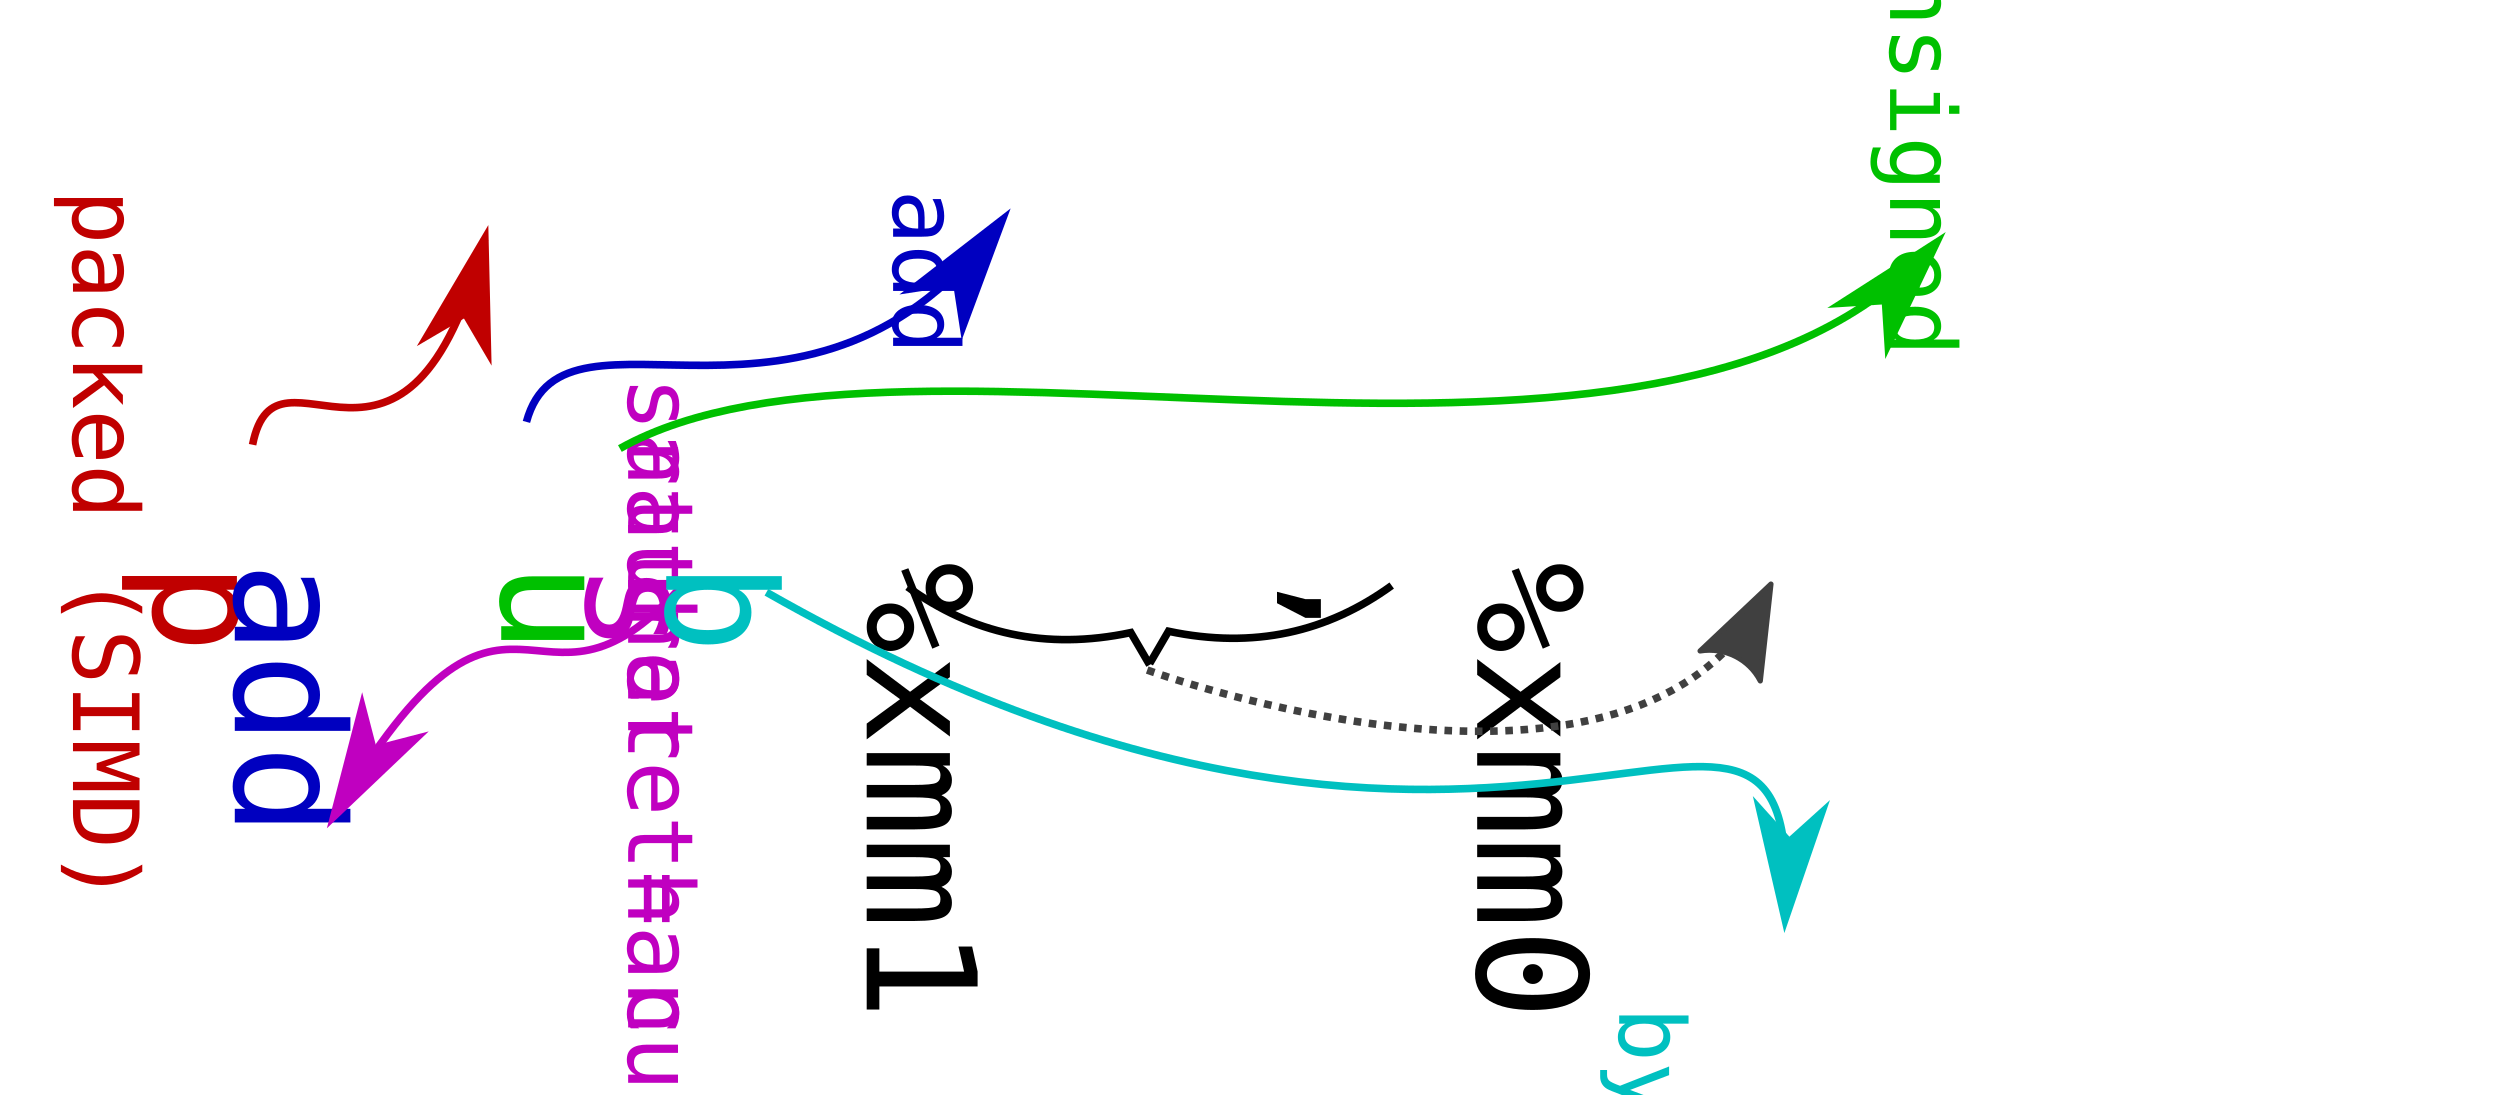
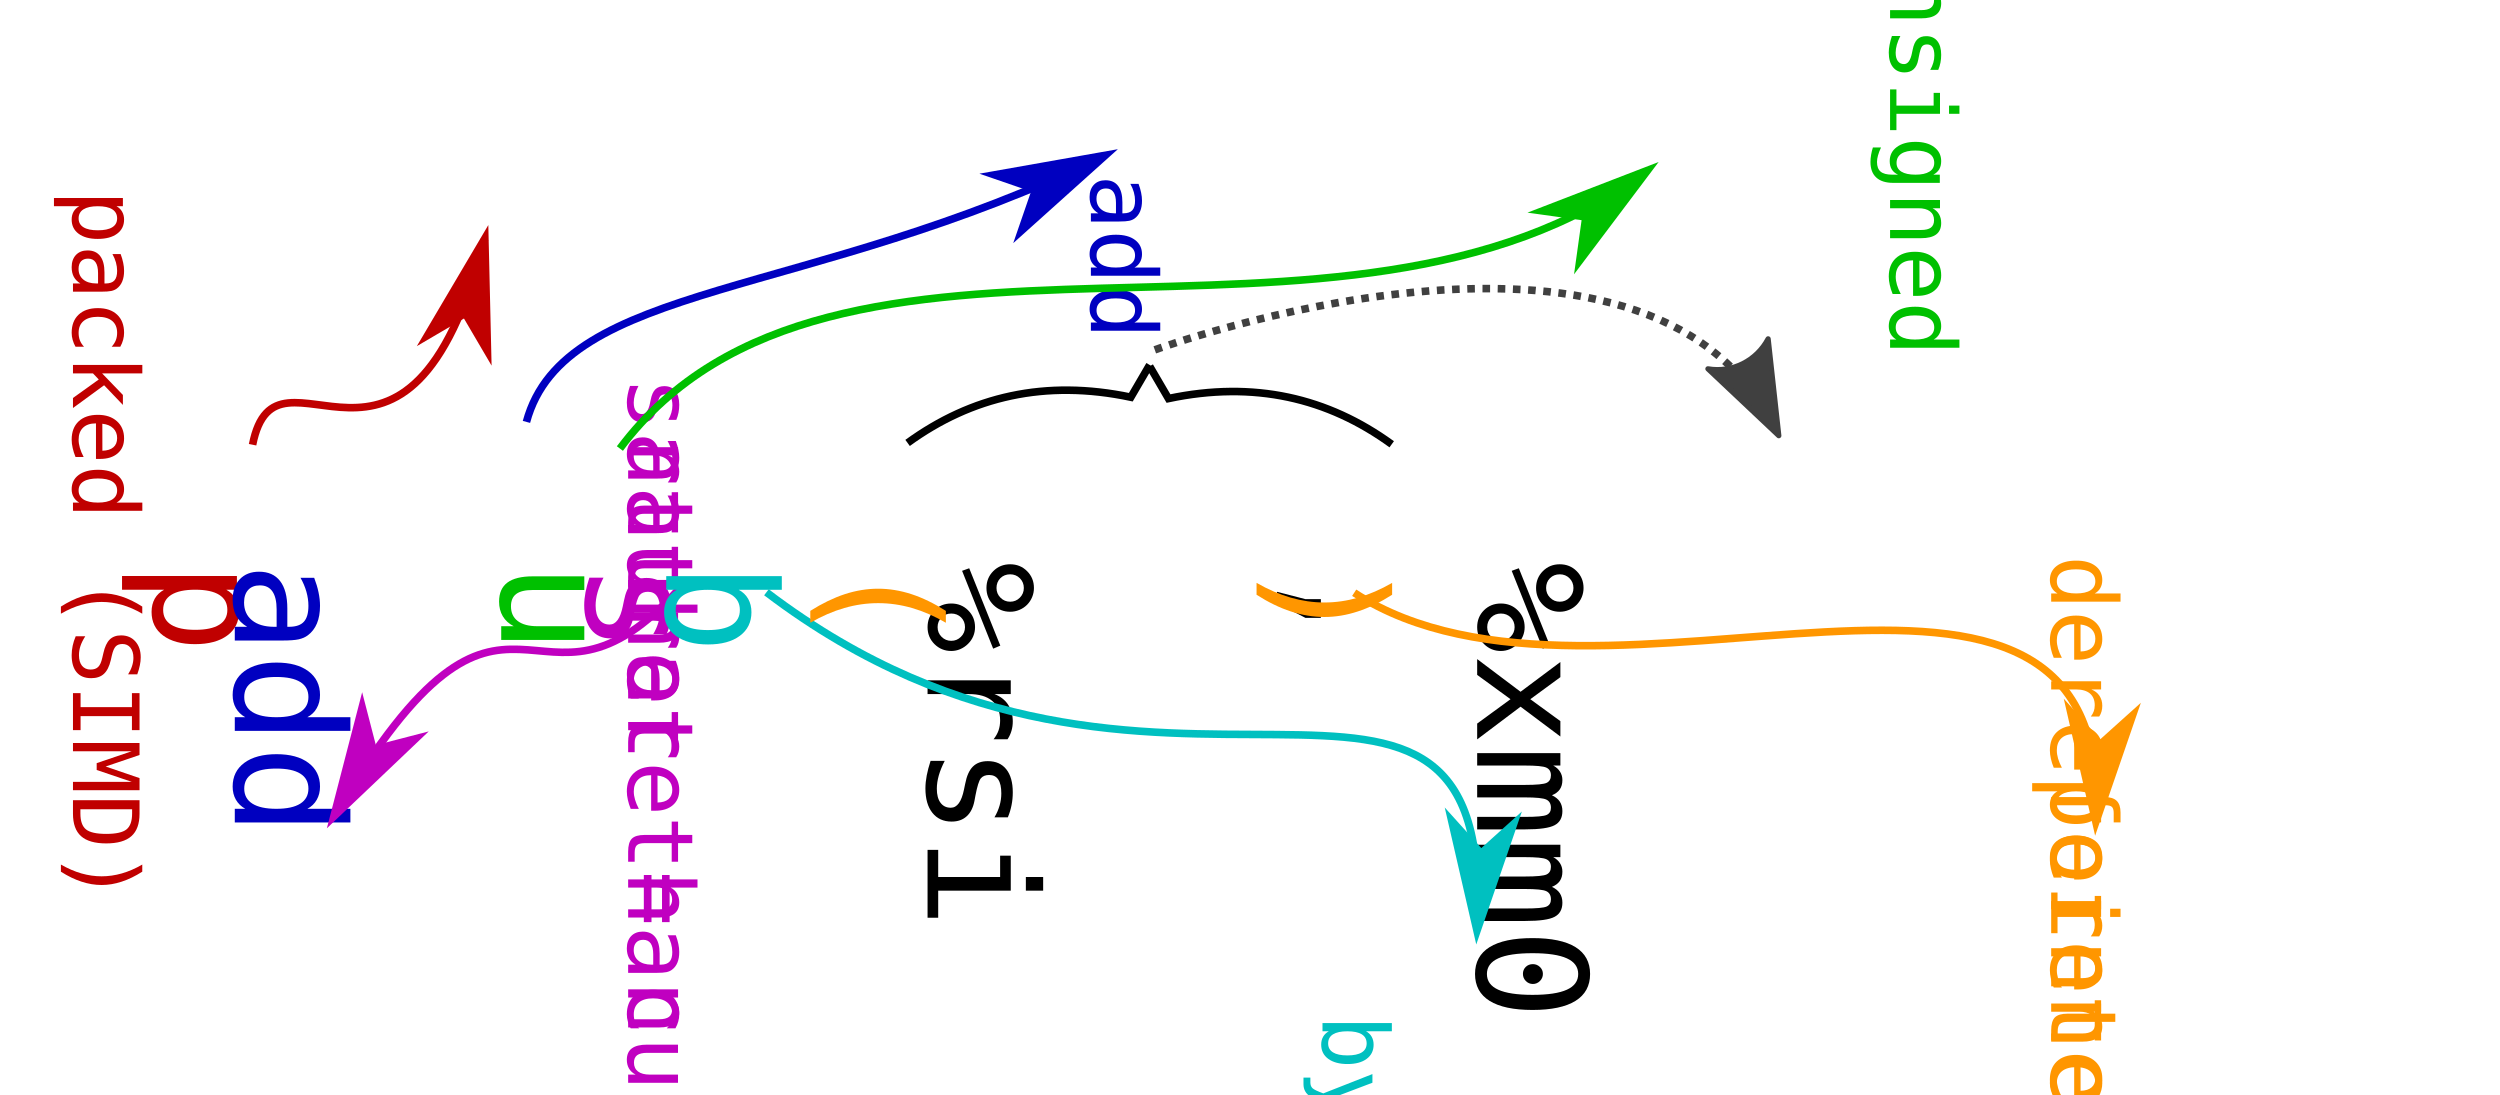
<svg xmlns="http://www.w3.org/2000/svg" width="657.265" height="287.711" id="svg5244" version="1.1">
  <defs id="defs5246">
-     <marker orient="auto" refY="0" refX="0" id="Arrow2Lend" style="overflow:visible">
-       <path id="path6253" style="fill-rule:evenodd;stroke-width:0.625;stroke-linejoin:round" d="M 8.719,4.034 -2.207,0.016 8.719,-4.002 c -1.745,2.372 -1.735,5.617 -6e-7,8.035 z" transform="matrix(-1.1,0,0,-1.1,-1.1,0)" />
+     <marker style="overflow:visible" id="Arrow2Lend" refX="0" refY="0" orient="auto">
+       <path transform="matrix(-1.1,0,0,-1.1,-1.1,0)" d="M 8.719,4.034 -2.207,0.016 8.719,-4.002 c -1.745,2.372 -1.735,5.617 -6e-7,8.035 z" style="fill-rule:evenodd;stroke-width:0.625;stroke-linejoin:round" id="path6253" />
    </marker>
-     <marker orient="auto" refY="0" refX="0" id="DotM" style="overflow:visible">
-       <path id="path6296" d="m -2.5,-1 c 0,2.76 -2.24,5 -5,5 -2.76,0 -5,-2.24 -5,-5 0,-2.76 2.24,-5 5,-5 2.76,0 5,2.24 5,5 z" style="fill-rule:evenodd;stroke:#000000;stroke-width:1pt" transform="matrix(0.4,0,0,0.4,2.96,0.4)" />
+     <marker style="overflow:visible" id="DotM" refX="0" refY="0" orient="auto">
+       <path transform="matrix(0.4,0,0,0.4,2.96,0.4)" style="fill-rule:evenodd;stroke:#000000;stroke-width:1pt" d="m -2.5,-1 c 0,2.76 -2.24,5 -5,5 -2.76,0 -5,-2.24 -5,-5 0,-2.76 2.24,-5 5,-5 2.76,0 5,2.24 5,5 z" id="path6296" />
    </marker>
-     <marker style="overflow:visible" id="Arrow1Lstart" refX="0" refY="0" orient="auto">
-       <path transform="matrix(0.8,0,0,0.8,10,0)" style="fill-rule:evenodd;stroke:#000000;stroke-width:1pt" d="M 0,0 5,-5 -12.5,0 5,5 0,0 z" id="path6232" />
+     <marker orient="auto" refY="0" refX="0" id="Arrow1Lstart" style="overflow:visible">
+       <path id="path6232" d="M 0,0 5,-5 -12.5,0 5,5 0,0 z" style="fill-rule:evenodd;stroke:#000000;stroke-width:1pt" transform="matrix(0.8,0,0,0.8,10,0)" />
    </marker>
-     <marker style="overflow:visible" id="Arrow1Lend" refX="0" refY="0" orient="auto">
-       <path transform="matrix(-0.8,0,0,-0.8,-10,0)" style="fill-rule:evenodd;stroke:#000000;stroke-width:1pt" d="M 0,0 5,-5 -12.5,0 5,5 0,0 z" id="path6235" />
+     <marker orient="auto" refY="0" refX="0" id="Arrow1Lend" style="overflow:visible">
+       <path id="path6235" d="M 0,0 5,-5 -12.5,0 5,5 0,0 z" style="fill-rule:evenodd;stroke:#000000;stroke-width:1pt" transform="matrix(-0.8,0,0,-0.8,-10,0)" />
    </marker>
-     <marker style="overflow:visible" id="Arrow1Lend-9" refX="0" refY="0" orient="auto">
-       <path transform="matrix(-0.8,0,0,-0.8,-10,0)" style="fill-rule:evenodd;stroke:#000000;stroke-width:1pt" d="M 0,0 5,-5 -12.5,0 5,5 0,0 z" id="path6235-9" />
+     <marker orient="auto" refY="0" refX="0" id="Arrow1Lend-9" style="overflow:visible">
+       <path id="path6235-9" d="M 0,0 5,-5 -12.5,0 5,5 0,0 z" style="fill-rule:evenodd;stroke:#000000;stroke-width:1pt" transform="matrix(-0.8,0,0,-0.8,-10,0)" />
    </marker>
-     <marker style="overflow:visible" id="Arrow1Lstartv" refX="0" refY="0" orient="auto">
-       <path transform="matrix(0.8,0,0,0.8,10,0)" style="fill:#c00000;fill-rule:evenodd;stroke:#c00000;stroke-width:1pt" d="M 0,0 5,-5 -12.5,0 5,5 0,0 z" id="path7899" />
+     <marker orient="auto" refY="0" refX="0" id="Arrow1Lstartv" style="overflow:visible">
+       <path id="path7899" d="M 0,0 5,-5 -12.5,0 5,5 0,0 z" style="fill:#c00000;fill-rule:evenodd;stroke:#c00000;stroke-width:1pt" transform="matrix(0.8,0,0,0.8,10,0)" />
    </marker>
-     <marker style="overflow:visible" id="Arrow1Lstartv-4" refX="0" refY="0" orient="auto">
-       <path transform="matrix(0.8,0,0,0.8,10,0)" style="fill:#c00000;fill-rule:evenodd;stroke:#c00000;stroke-width:1pt" d="M 0,0 5,-5 -12.5,0 5,5 0,0 z" id="path7899-5" />
+     <marker orient="auto" refY="0" refX="0" id="Arrow1Lstartv-4" style="overflow:visible">
+       <path id="path7899-5" d="M 0,0 5,-5 -12.5,0 5,5 0,0 z" style="fill:#c00000;fill-rule:evenodd;stroke:#c00000;stroke-width:1pt" transform="matrix(0.8,0,0,0.8,10,0)" />
    </marker>
-     <marker style="overflow:visible" id="Arrow1LstartvB" refX="0" refY="0" orient="auto">
-       <path transform="matrix(0.8,0,0,0.8,10,0)" style="fill:#0000c0;fill-rule:evenodd;stroke:#0000c0;stroke-width:1pt" d="M 0,0 5,-5 -12.5,0 5,5 0,0 z" id="path8030" />
+     <marker orient="auto" refY="0" refX="0" id="Arrow1LstartvB" style="overflow:visible">
+       <path id="path8030" d="M 0,0 5,-5 -12.5,0 5,5 0,0 z" style="fill:#0000c0;fill-rule:evenodd;stroke:#0000c0;stroke-width:1pt" transform="matrix(0.8,0,0,0.8,10,0)" />
    </marker>
-     <marker style="overflow:visible" id="Arrow1LstartvB-1" refX="0" refY="0" orient="auto">
-       <path transform="matrix(0.8,0,0,0.8,10,0)" style="fill:#0000c0;fill-rule:evenodd;stroke:#0000c0;stroke-width:1pt" d="M 0,0 5,-5 -12.5,0 5,5 0,0 z" id="path8030-0" />
+     <marker orient="auto" refY="0" refX="0" id="Arrow1LstartvB-1" style="overflow:visible">
+       <path id="path8030-0" d="M 0,0 5,-5 -12.5,0 5,5 0,0 z" style="fill:#0000c0;fill-rule:evenodd;stroke:#0000c0;stroke-width:1pt" transform="matrix(0.8,0,0,0.8,10,0)" />
    </marker>
-     <marker style="overflow:visible" id="Arrow1LstartvBF" refX="0" refY="0" orient="auto">
-       <path transform="matrix(0.8,0,0,0.8,10,0)" style="fill:#00c000;fill-rule:evenodd;stroke:#00c000;stroke-width:1pt" d="M 0,0 5,-5 -12.5,0 5,5 0,0 z" id="path8172" />
+     <marker orient="auto" refY="0" refX="0" id="Arrow1LstartvBF" style="overflow:visible">
+       <path id="path8172" d="M 0,0 5,-5 -12.5,0 5,5 0,0 z" style="fill:#00c000;fill-rule:evenodd;stroke:#00c000;stroke-width:1pt" transform="matrix(0.8,0,0,0.8,10,0)" />
    </marker>
-     <marker style="overflow:visible" id="Arrow1Lstartv-1" refX="0" refY="0" orient="auto">
-       <path transform="matrix(0.8,0,0,0.8,10,0)" style="fill:#c00000;fill-rule:evenodd;stroke:#c00000;stroke-width:1pt" d="M 0,0 5,-5 -12.5,0 5,5 0,0 z" id="path7899-2" />
+     <marker orient="auto" refY="0" refX="0" id="Arrow1Lstartv-1" style="overflow:visible">
+       <path id="path7899-2" d="M 0,0 5,-5 -12.5,0 5,5 0,0 z" style="fill:#c00000;fill-rule:evenodd;stroke:#c00000;stroke-width:1pt" transform="matrix(0.8,0,0,0.8,10,0)" />
    </marker>
-     <marker style="overflow:visible" id="Arrow1LstartvH" refX="0" refY="0" orient="auto">
-       <path transform="matrix(0.8,0,0,0.8,10,0)" style="fill:#c000c0;fill-rule:evenodd;stroke:#c000c0;stroke-width:1pt" d="M 0,0 5,-5 -12.5,0 5,5 0,0 z" id="path8935" />
+     <marker orient="auto" refY="0" refX="0" id="Arrow1LstartvH" style="overflow:visible">
+       <path id="path8935" d="M 0,0 5,-5 -12.5,0 5,5 0,0 z" style="fill:#c000c0;fill-rule:evenodd;stroke:#c000c0;stroke-width:1pt" transform="matrix(0.8,0,0,0.8,10,0)" />
    </marker>
-     <marker style="overflow:visible" id="Arrow1LstartvH-9" refX="0" refY="0" orient="auto">
-       <path transform="matrix(0.8,0,0,0.8,10,0)" style="fill:#c000c0;fill-rule:evenodd;stroke:#c000c0;stroke-width:1pt" d="M 0,0 5,-5 -12.5,0 5,5 0,0 z" id="path8935-2" />
+     <marker orient="auto" refY="0" refX="0" id="Arrow1LstartvH-9" style="overflow:visible">
+       <path id="path8935-2" d="M 0,0 5,-5 -12.5,0 5,5 0,0 z" style="fill:#c000c0;fill-rule:evenodd;stroke:#c000c0;stroke-width:1pt" transform="matrix(0.8,0,0,0.8,10,0)" />
    </marker>
-     <marker style="overflow:visible" id="Arrow1LstartvHm" refX="0" refY="0" orient="auto">
-       <path transform="matrix(0.8,0,0,0.8,10,0)" style="fill:#000000;fill-rule:evenodd;stroke:#000000;stroke-width:1pt" d="M 0,0 5,-5 -12.5,0 5,5 0,0 z" id="path9102" />
+     <marker orient="auto" refY="0" refX="0" id="Arrow1LstartvHm" style="overflow:visible">
+       <path id="path9102" d="M 0,0 5,-5 -12.5,0 5,5 0,0 z" style="fill:#000000;fill-rule:evenodd;stroke:#000000;stroke-width:1pt" transform="matrix(0.8,0,0,0.8,10,0)" />
    </marker>
-     <marker orient="auto" refY="0" refX="0" id="Arrow1LstartvH-3" style="overflow:visible">
-       <path id="path8935-1" d="M 0,0 5,-5 -12.5,0 5,5 0,0 z" style="fill:#c000c0;fill-rule:evenodd;stroke:#c000c0;stroke-width:1pt" transform="matrix(0.8,0,0,0.8,10,0)" />
+     <marker style="overflow:visible" id="Arrow1LstartvH-3" refX="0" refY="0" orient="auto">
+       <path transform="matrix(0.8,0,0,0.8,10,0)" style="fill:#c000c0;fill-rule:evenodd;stroke:#c000c0;stroke-width:1pt" d="M 0,0 5,-5 -12.5,0 5,5 0,0 z" id="path8935-1" />
    </marker>
-     <marker style="overflow:visible" id="Arrow1LstartvHh" refX="0" refY="0" orient="auto">
-       <path transform="matrix(0.8,0,0,0.8,10,0)" style="fill:#ff9600;fill-rule:evenodd;stroke:#ff9600;stroke-width:1pt" d="M 0,0 5,-5 -12.5,0 5,5 0,0 z" id="path9267" />
+     <marker orient="auto" refY="0" refX="0" id="Arrow1LstartvHh" style="overflow:visible">
+       <path id="path9267" d="M 0,0 5,-5 -12.5,0 5,5 0,0 z" style="fill:#ff9600;fill-rule:evenodd;stroke:#ff9600;stroke-width:1pt" transform="matrix(0.8,0,0,0.8,10,0)" />
    </marker>
-     <marker orient="auto" refY="0" refX="0" id="Arrow2Lendg" style="overflow:visible">
-       <path id="path9428" style="fill:#404040;fill-rule:evenodd;stroke:#404040;stroke-width:0.625;stroke-linejoin:round" d="M 8.719,4.034 -2.207,0.016 8.719,-4.002 c -1.745,2.372 -1.735,5.617 -6e-7,8.035 z" transform="matrix(-1.1,0,0,-1.1,-1.1,0)" />
+     <marker style="overflow:visible" id="Arrow2Lendg" refX="0" refY="0" orient="auto">
+       <path transform="matrix(-1.1,0,0,-1.1,-1.1,0)" d="M 8.719,4.034 -2.207,0.016 8.719,-4.002 c -1.745,2.372 -1.735,5.617 -6e-7,8.035 z" style="fill:#404040;fill-rule:evenodd;stroke:#404040;stroke-width:0.625;stroke-linejoin:round" id="path9428" />
    </marker>
-     <marker style="overflow:visible" id="Arrow1LstartvH-2" refX="0" refY="0" orient="auto">
-       <path transform="matrix(0.8,0,0,0.8,10,0)" style="fill:#c000c0;fill-rule:evenodd;stroke:#c000c0;stroke-width:1pt" d="M 0,0 5,-5 -12.5,0 5,5 0,0 z" id="path8935-8" />
+     <marker orient="auto" refY="0" refX="0" id="Arrow1LstartvH-2" style="overflow:visible">
+       <path id="path8935-8" d="M 0,0 5,-5 -12.5,0 5,5 0,0 z" style="fill:#c000c0;fill-rule:evenodd;stroke:#c000c0;stroke-width:1pt" transform="matrix(0.8,0,0,0.8,10,0)" />
    </marker>
-     <marker style="overflow:visible" id="Arrow1Lend-2" refX="0" refY="0" orient="auto">
-       <path transform="matrix(-0.8,0,0,-0.8,-10,0)" style="fill-rule:evenodd;stroke:#000000;stroke-width:1pt" d="M 0,0 5,-5 -12.5,0 5,5 0,0 z" id="path6235-2" />
+     <marker orient="auto" refY="0" refX="0" id="Arrow1Lend-2" style="overflow:visible">
+       <path id="path6235-2" d="M 0,0 5,-5 -12.5,0 5,5 0,0 z" style="fill-rule:evenodd;stroke:#000000;stroke-width:1pt" transform="matrix(-0.8,0,0,-0.8,-10,0)" />
    </marker>
-     <marker style="overflow:visible" id="Arrow1LstartvH-5" refX="0" refY="0" orient="auto">
-       <path transform="matrix(0.8,0,0,0.8,10,0)" style="fill:#c000c0;fill-rule:evenodd;stroke:#c000c0;stroke-width:1pt" d="M 0,0 5,-5 -12.5,0 5,5 0,0 z" id="path8935-6" />
+     <marker orient="auto" refY="0" refX="0" id="Arrow1LstartvH-5" style="overflow:visible">
+       <path id="path8935-6" d="M 0,0 5,-5 -12.5,0 5,5 0,0 z" style="fill:#c000c0;fill-rule:evenodd;stroke:#c000c0;stroke-width:1pt" transform="matrix(0.8,0,0,0.8,10,0)" />
    </marker>
-     <marker style="overflow:visible" id="Arrow1LstartvHw" refX="0" refY="0" orient="auto">
-       <path transform="matrix(0.8,0,0,0.8,10,0)" style="stroke-width:1pt;stroke:#00ffff;fill-rule:evenodd;fill:#00ffff" d="M 0,0 5,-5 -12.5,0 5,5 0,0 z" id="path11981" />
+     <marker orient="auto" refY="0" refX="0" id="Arrow1LstartvHw" style="overflow:visible">
+       <path id="path11981" d="M 0,0 5,-5 -12.5,0 5,5 0,0 z" style="stroke-width:1pt;stroke:#00ffff;fill-rule:evenodd;fill:#00ffff" transform="matrix(0.8,0,0,0.8,10,0)" />
    </marker>
-     <marker style="overflow:visible" id="Arrow1LstartvHw0" refX="0" refY="0" orient="auto">
-       <path transform="matrix(0.8,0,0,0.8,10,0)" style="stroke:#00c0c0;stroke-width:1pt;fill:#00c0c0;fill-rule:evenodd" d="M 0,0 5,-5 -12.5,0 5,5 0,0 z" id="path12144" />
+     <marker orient="auto" refY="0" refX="0" id="Arrow1LstartvHw0" style="overflow:visible">
+       <path id="path12144" d="M 0,0 5,-5 -12.5,0 5,5 0,0 z" style="stroke:#00c0c0;stroke-width:1pt;fill:#00c0c0;fill-rule:evenodd" transform="matrix(0.8,0,0,0.8,10,0)" />
+     </marker>
+     <marker orient="auto" refY="0" refX="0" id="Arrow1LstartvH-7" style="overflow:visible">
+       <path id="path8935-9" d="M 0,0 5,-5 -12.5,0 5,5 0,0 z" style="fill:#c000c0;fill-rule:evenodd;stroke:#c000c0;stroke-width:1pt" transform="matrix(0.8,0,0,0.8,10,0)" />
+     </marker>
+     <marker orient="auto" refY="0" refX="0" id="Arrow1LstartvHw0-0" style="overflow:visible">
+       <path id="path12144-8" d="M 0,0 5,-5 -12.5,0 5,5 0,0 z" style="fill:#00c0c0;fill-rule:evenodd;stroke:#00c0c0;stroke-width:1pt" transform="matrix(0.8,0,0,0.8,10,0)" />
+     </marker>
+     <marker orient="auto" refY="0" refX="0" id="Arrow1LstartvHw0h" style="overflow:visible">
+       <path id="path4963" d="M 0,0 5,-5 -12.5,0 5,5 0,0 z" style="fill-rule:evenodd;stroke:#ff9600;stroke-width:1pt;fill:#ff9600" transform="matrix(0.8,0,0,0.8,10,0)" />
    </marker>
  </defs>
-   <g id="layer1" transform="translate(-66.59657,-471.438)">
-     <text id="text5768" y="474.05" x="313.652" style="font-size:40px;font-style:normal;font-variant:normal;font-weight:normal;font-stretch:normal;text-indent:0;text-align:start;text-decoration:none;line-height:120%;letter-spacing:normal;word-spacing:normal;text-transform:none;direction:ltr;block-progression:tb;writing-mode:tb-rl;text-anchor:start;baseline-shift:baseline;color:#0000ff;fill:#000000;fill-opacity:1;fill-rule:nonzero;stroke:none;stroke-width:0.748;marker:none;visibility:visible;display:inline;overflow:visible;enable-background:accumulate;font-family:Andale Mono;-inkscape-font-specification:Andale Mono" xml:space="preserve">
-       <tspan y="474.05" x="313.652" id="tspan5770" />
+   <g transform="translate(-66.59657,-471.438)" id="layer1">
+     <text xml:space="preserve" style="font-size:40px;font-style:normal;font-variant:normal;font-weight:normal;font-stretch:normal;text-indent:0;text-align:start;text-decoration:none;line-height:120%;letter-spacing:normal;word-spacing:normal;text-transform:none;direction:ltr;block-progression:tb;writing-mode:tb-rl;text-anchor:start;baseline-shift:baseline;color:#0000ff;fill:#000000;fill-opacity:1;fill-rule:nonzero;stroke:none;stroke-width:0.748;marker:none;visibility:visible;display:inline;overflow:visible;enable-background:accumulate;font-family:Andale Mono;-inkscape-font-specification:Andale Mono" x="313.652" y="474.05" id="text5768">
+       <tspan id="tspan5770" x="313.652" y="474.05" />
    </text>
-     <text id="text5774" y="619.149" x="120.855" style="font-size:40px;font-style:normal;font-variant:normal;font-weight:normal;font-stretch:normal;text-indent:0;text-align:start;text-decoration:none;line-height:120%;letter-spacing:normal;word-spacing:normal;text-transform:none;direction:ltr;block-progression:tb;writing-mode:tb-rl;text-anchor:start;baseline-shift:baseline;color:#0000ff;fill:#c00000;fill-opacity:1;fill-rule:nonzero;stroke:none;stroke-width:0.748;marker:none;visibility:visible;display:inline;overflow:visible;enable-background:accumulate;font-family:Andale Mono;-inkscape-font-specification:Andale Mono" xml:space="preserve">
-       <tspan y="619.149" x="120.855" id="tspan5776">p</tspan>
+     <text xml:space="preserve" style="font-size:40px;font-style:normal;font-variant:normal;font-weight:normal;font-stretch:normal;text-indent:0;text-align:start;text-decoration:none;line-height:120%;letter-spacing:normal;word-spacing:normal;text-transform:none;direction:ltr;block-progression:tb;writing-mode:tb-rl;text-anchor:start;baseline-shift:baseline;color:#0000ff;fill:#c00000;fill-opacity:1;fill-rule:nonzero;stroke:none;stroke-width:0.748;marker:none;visibility:visible;display:inline;overflow:visible;enable-background:accumulate;font-family:Andale Mono;-inkscape-font-specification:Andale Mono" x="120.855" y="619.149" id="text5774">
+       <tspan id="tspan5776" x="120.855" y="619.149">p</tspan>
    </text>
-     <text id="text5778" y="619.149" x="142.172" style="font-size:40px;font-style:normal;font-variant:normal;font-weight:normal;font-stretch:normal;text-indent:0;text-align:start;text-decoration:none;line-height:120%;letter-spacing:normal;word-spacing:normal;text-transform:none;direction:ltr;block-progression:tb;writing-mode:tb-rl;text-anchor:start;baseline-shift:baseline;color:#0000ff;fill:#0000c0;fill-opacity:1;fill-rule:nonzero;stroke:none;stroke-width:0.748;marker:none;visibility:visible;display:inline;overflow:visible;enable-background:accumulate;font-family:Andale Mono;-inkscape-font-specification:Andale Mono" xml:space="preserve">
-       <tspan y="619.149" x="142.172" id="tspan5780">add</tspan>
+     <text xml:space="preserve" style="font-size:40px;font-style:normal;font-variant:normal;font-weight:normal;font-stretch:normal;text-indent:0;text-align:start;text-decoration:none;line-height:120%;letter-spacing:normal;word-spacing:normal;text-transform:none;direction:ltr;block-progression:tb;writing-mode:tb-rl;text-anchor:start;baseline-shift:baseline;color:#0000ff;fill:#0000c0;fill-opacity:1;fill-rule:nonzero;stroke:none;stroke-width:0.748;marker:none;visibility:visible;display:inline;overflow:visible;enable-background:accumulate;font-family:Andale Mono;-inkscape-font-specification:Andale Mono" x="142.172" y="619.149" id="text5778">
+       <tspan id="tspan5780" x="142.172" y="619.149">add</tspan>
    </text>
-     <text id="text5786" y="619.149" x="212.218" style="font-size:40px;font-style:normal;font-variant:normal;font-weight:normal;font-stretch:normal;text-indent:0;text-align:start;text-decoration:none;line-height:120%;letter-spacing:normal;word-spacing:normal;text-transform:none;direction:ltr;block-progression:tb;writing-mode:tb-rl;text-anchor:start;baseline-shift:baseline;color:#0000ff;fill:#00c000;fill-opacity:1;fill-rule:nonzero;stroke:none;stroke-width:0.748;marker:none;visibility:visible;display:inline;overflow:visible;enable-background:accumulate;font-family:Andale Mono;-inkscape-font-specification:Andale Mono" xml:space="preserve">
-       <tspan y="619.149" x="212.218" id="tspan5788">u</tspan>
+     <text xml:space="preserve" style="font-size:40px;font-style:normal;font-variant:normal;font-weight:normal;font-stretch:normal;text-indent:0;text-align:start;text-decoration:none;line-height:120%;letter-spacing:normal;word-spacing:normal;text-transform:none;direction:ltr;block-progression:tb;writing-mode:tb-rl;text-anchor:start;baseline-shift:baseline;color:#0000ff;fill:#00c000;fill-opacity:1;fill-rule:nonzero;stroke:none;stroke-width:0.748;marker:none;visibility:visible;display:inline;overflow:visible;enable-background:accumulate;font-family:Andale Mono;-inkscape-font-specification:Andale Mono" x="212.218" y="619.149" id="text5786">
+       <tspan id="tspan5788" x="212.218" y="619.149">u</tspan>
    </text>
-     <text id="text5794" y="619.149" x="308.304" style="font-size:40px;font-style:normal;font-variant:normal;font-weight:normal;font-stretch:normal;text-indent:0;text-align:start;text-decoration:none;line-height:120%;letter-spacing:normal;word-spacing:normal;text-transform:none;direction:ltr;block-progression:tb;writing-mode:tb-rl;text-anchor:start;baseline-shift:baseline;color:#0000ff;fill:#000000;fill-opacity:1;fill-rule:nonzero;stroke:none;stroke-width:0.748;marker:none;visibility:visible;display:inline;overflow:visible;enable-background:accumulate;font-family:Andale Mono;-inkscape-font-specification:Andale Mono" xml:space="preserve">
-       <tspan y="619.149" x="308.304" id="tspan5796">%xmm1</tspan>
+     <text xml:space="preserve" style="font-size:40px;font-style:normal;font-variant:normal;font-weight:normal;font-stretch:normal;text-indent:0;text-align:start;text-decoration:none;line-height:120%;letter-spacing:normal;word-spacing:normal;text-transform:none;direction:ltr;block-progression:tb;writing-mode:tb-rl;text-anchor:start;baseline-shift:baseline;color:#0000ff;fill:#000000;fill-opacity:1;fill-rule:nonzero;stroke:none;stroke-width:0.748;marker:none;visibility:visible;display:inline;overflow:visible;enable-background:accumulate;font-family:Andale Mono;-inkscape-font-specification:Andale Mono" x="324.304" y="619.149" id="text5794">
+       <tspan id="tspan5796" x="324.304" y="619.149">%rsi</tspan>
    </text>
-     <text id="text5802" y="619.149" x="421.786" style="font-size:40px;font-style:normal;font-variant:normal;font-weight:normal;font-stretch:normal;text-indent:0;text-align:start;text-decoration:none;line-height:120%;letter-spacing:normal;word-spacing:normal;text-transform:none;direction:ltr;block-progression:tb;writing-mode:tb-rl;text-anchor:start;baseline-shift:baseline;color:#0000ff;fill:#000000;fill-opacity:1;fill-rule:nonzero;stroke:none;stroke-width:0.748;marker:none;visibility:visible;display:inline;overflow:visible;enable-background:accumulate;font-family:Andale Mono;-inkscape-font-specification:Andale Mono" xml:space="preserve">
-       <tspan y="619.149" x="421.786" id="tspan5804">,</tspan>
+     <text xml:space="preserve" style="font-size:40px;font-style:normal;font-variant:normal;font-weight:normal;font-stretch:normal;text-indent:0;text-align:start;text-decoration:none;line-height:120%;letter-spacing:normal;word-spacing:normal;text-transform:none;direction:ltr;block-progression:tb;writing-mode:tb-rl;text-anchor:start;baseline-shift:baseline;color:#0000ff;fill:#000000;fill-opacity:1;fill-rule:nonzero;stroke:none;stroke-width:0.748;marker:none;visibility:visible;display:inline;overflow:visible;enable-background:accumulate;font-family:Andale Mono;-inkscape-font-specification:Andale Mono" x="421.786" y="619.149" id="text5802">
+       <tspan id="tspan5804" x="421.786" y="619.149">,</tspan>
    </text>
-     <text id="text5806" y="619.149" x="468.799" style="font-size:40px;font-style:normal;font-variant:normal;font-weight:normal;font-stretch:normal;text-indent:0;text-align:start;text-decoration:none;line-height:120%;letter-spacing:normal;word-spacing:normal;text-transform:none;direction:ltr;block-progression:tb;writing-mode:tb-rl;text-anchor:start;baseline-shift:baseline;color:#0000ff;fill:#000000;fill-opacity:1;fill-rule:nonzero;stroke:none;stroke-width:0.748;marker:none;visibility:visible;display:inline;overflow:visible;enable-background:accumulate;font-family:Andale Mono;-inkscape-font-specification:Andale Mono" xml:space="preserve">
-       <tspan style="font-size:40px;font-style:normal;font-variant:normal;font-weight:normal;font-stretch:normal;text-indent:0;text-align:start;text-decoration:none;line-height:120%;letter-spacing:normal;word-spacing:normal;text-transform:none;direction:ltr;block-progression:tb;writing-mode:tb-rl;text-anchor:start;baseline-shift:baseline;color:#0000ff;fill:#000000;fill-opacity:1;fill-rule:nonzero;stroke:none;stroke-width:0.748;marker:none;visibility:visible;display:inline;overflow:visible;enable-background:accumulate;font-family:Andale Mono;-inkscape-font-specification:Andale Mono" y="619.149" x="468.799" id="tspan5808">%xmm0</tspan>
+     <text xml:space="preserve" style="font-size:40px;font-style:normal;font-variant:normal;font-weight:normal;font-stretch:normal;text-indent:0;text-align:start;text-decoration:none;line-height:120%;letter-spacing:normal;word-spacing:normal;text-transform:none;direction:ltr;block-progression:tb;writing-mode:tb-rl;text-anchor:start;baseline-shift:baseline;color:#0000ff;fill:#000000;fill-opacity:1;fill-rule:nonzero;stroke:none;stroke-width:0.748;marker:none;visibility:visible;display:inline;overflow:visible;enable-background:accumulate;font-family:Andale Mono;-inkscape-font-specification:Andale Mono" x="468.799" y="619.149" id="text5806">
+       <tspan id="tspan5808" x="468.799" y="619.149" style="font-size:40px;font-style:normal;font-variant:normal;font-weight:normal;font-stretch:normal;text-indent:0;text-align:start;text-decoration:none;line-height:120%;letter-spacing:normal;word-spacing:normal;text-transform:none;direction:ltr;block-progression:tb;writing-mode:tb-rl;text-anchor:start;baseline-shift:baseline;color:#0000ff;fill:#000000;fill-opacity:1;fill-rule:nonzero;stroke:none;stroke-width:0.748;marker:none;visibility:visible;display:inline;overflow:visible;enable-background:accumulate;font-family:Andale Mono;-inkscape-font-specification:Andale Mono">%xmm0</tspan>
    </text>
-     <text id="text5846" y="521.266" x="94.09" style="font-size:24px;font-style:normal;font-variant:normal;font-weight:normal;font-stretch:normal;text-indent:0;text-align:start;text-decoration:none;line-height:120%;letter-spacing:normal;word-spacing:normal;text-transform:none;direction:ltr;block-progression:tb;writing-mode:tb-rl;text-anchor:start;baseline-shift:baseline;color:#0000ff;fill:#c00000;fill-opacity:1;fill-rule:nonzero;stroke:none;stroke-width:0.748;marker:none;visibility:visible;display:inline;overflow:visible;enable-background:accumulate;font-family:Andale Mono;-inkscape-font-specification:Andale Mono" xml:space="preserve">
-       <tspan y="521.266" x="94.09" id="tspan5848">packed (SIMD)</tspan>
+     <text xml:space="preserve" style="font-size:24px;font-style:normal;font-variant:normal;font-weight:normal;font-stretch:normal;text-indent:0;text-align:start;text-decoration:none;line-height:120%;letter-spacing:normal;word-spacing:normal;text-transform:none;direction:ltr;block-progression:tb;writing-mode:tb-rl;text-anchor:start;baseline-shift:baseline;color:#0000ff;fill:#c00000;fill-opacity:1;fill-rule:nonzero;stroke:none;stroke-width:0.748;marker:none;visibility:visible;display:inline;overflow:visible;enable-background:accumulate;font-family:Andale Mono;-inkscape-font-specification:Andale Mono" x="94.09" y="521.266" id="text5846">
+       <tspan id="tspan5848" x="94.09" y="521.266">packed (SIMD)</tspan>
    </text>
-     <text id="text5910" y="521.266" x="309.708" style="font-size:24px;font-style:normal;font-variant:normal;font-weight:normal;font-stretch:normal;text-indent:0;text-align:start;text-decoration:none;line-height:120%;letter-spacing:normal;word-spacing:normal;text-transform:none;direction:ltr;block-progression:tb;writing-mode:tb-rl;text-anchor:start;baseline-shift:baseline;color:#0000ff;fill:#0000c0;fill-opacity:1;fill-rule:nonzero;stroke:none;stroke-width:0.748;marker:none;visibility:visible;display:inline;overflow:visible;enable-background:accumulate;font-family:Andale Mono;-inkscape-font-specification:Andale Mono" xml:space="preserve">
-       <tspan y="521.266" x="309.708" id="tspan5912">add</tspan>
+     <text xml:space="preserve" style="font-size:24px;font-style:normal;font-variant:normal;font-weight:normal;font-stretch:normal;text-indent:0;text-align:start;text-decoration:none;line-height:120%;letter-spacing:normal;word-spacing:normal;text-transform:none;direction:ltr;block-progression:tb;writing-mode:tb-rl;text-anchor:start;baseline-shift:baseline;color:#0000ff;fill:#0000c0;fill-opacity:1;fill-rule:nonzero;stroke:none;stroke-width:0.748;marker:none;visibility:visible;display:inline;overflow:visible;enable-background:accumulate;font-family:Andale Mono;-inkscape-font-specification:Andale Mono" x="361.708" y="517.266" id="text5910">
+       <tspan id="tspan5912" x="361.708" y="517.266">add</tspan>
    </text>
-     <text id="text5933" y="521.266" x="571.815" style="font-size:24px;font-style:normal;font-variant:normal;font-weight:normal;font-stretch:normal;text-indent:0;text-align:center;text-decoration:none;line-height:120%;letter-spacing:normal;word-spacing:normal;text-transform:none;direction:ltr;block-progression:tb;writing-mode:tb-rl;text-anchor:middle;baseline-shift:baseline;color:#0000ff;fill:#00c000;fill-opacity:1;fill-rule:nonzero;stroke:none;stroke-width:0.748;marker:none;visibility:visible;display:inline;overflow:visible;enable-background:accumulate;font-family:Andale Mono;-inkscape-font-specification:Andale Mono" xml:space="preserve">
-       <tspan id="tspan5977" y="521.266" x="571.815">unsigned</tspan>
+     <text xml:space="preserve" style="font-size:24px;font-style:normal;font-variant:normal;font-weight:normal;font-stretch:normal;text-indent:0;text-align:center;text-decoration:none;line-height:120%;letter-spacing:normal;word-spacing:normal;text-transform:none;direction:ltr;block-progression:tb;writing-mode:tb-rl;text-anchor:middle;baseline-shift:baseline;color:#0000ff;fill:#00c000;fill-opacity:1;fill-rule:nonzero;stroke:none;stroke-width:0.748;marker:none;visibility:visible;display:inline;overflow:visible;enable-background:accumulate;font-family:Andale Mono;-inkscape-font-specification:Andale Mono" x="571.815" y="521.266" id="text5933">
+       <tspan x="571.815" y="521.266" id="tspan5977">unsigned</tspan>
    </text>
-     <text id="text5960" y="714.42" x="240.046" style="font-size:24px;font-style:normal;font-variant:normal;font-weight:normal;font-stretch:normal;text-indent:0;text-align:center;text-decoration:none;line-height:120%;letter-spacing:normal;word-spacing:normal;text-transform:none;direction:ltr;block-progression:tb;writing-mode:tb-rl;text-anchor:middle;baseline-shift:baseline;color:#0000ff;fill:#c000c0;fill-opacity:1;fill-rule:nonzero;stroke:none;stroke-width:0.748;marker:none;visibility:visible;display:inline;overflow:visible;enable-background:accumulate;font-family:Andale Mono;-inkscape-font-specification:Andale Mono" xml:space="preserve">
-       <tspan y="714.42" x="240.046" id="tspan12292">saturate = cut off</tspan>
-       <tspan y="743.22" x="240.046" id="tspan12296">rather than overflow</tspan>
+     <text xml:space="preserve" style="font-size:24px;font-style:normal;font-variant:normal;font-weight:normal;font-stretch:normal;text-indent:0;text-align:center;text-decoration:none;line-height:120%;letter-spacing:normal;word-spacing:normal;text-transform:none;direction:ltr;block-progression:tb;writing-mode:tb-rl;text-anchor:middle;baseline-shift:baseline;color:#0000ff;fill:#c000c0;fill-opacity:1;fill-rule:nonzero;stroke:none;stroke-width:0.748;marker:none;visibility:visible;display:inline;overflow:visible;enable-background:accumulate;font-family:Andale Mono;-inkscape-font-specification:Andale Mono" x="240.046" y="714.42" id="text5960">
+       <tspan id="tspan12292" x="240.046" y="714.42">saturate = cut off</tspan>
+       <tspan id="tspan12296" x="240.046" y="743.22">rather than overflow</tspan>
    </text>
-     <path id="path6046" d="m 368.2,647.594 c 0,0 129.22,47.296 162.837,-20.203" style="fill:none;stroke:#404040;stroke-width:2;stroke-linecap:butt;stroke-linejoin:miter;stroke-miterlimit:4;stroke-opacity:1;stroke-dasharray:2, 2;stroke-dashoffset:0;marker-start:none;marker-end:url(#Arrow2Lendg)" />
-     <path d="m 432.486,625.381 c -16.825,12.222 -36.209,16.766 -58.69,12.021 l -4.95,8.485 m -63.64,-20.153 c 16.825,12.222 36.209,16.766 58.69,12.021 l 4.95,8.485" style="color:#000000;fill:none;stroke:#000000;stroke-width:2;stroke-linecap:butt;stroke-linejoin:miter;stroke-miterlimit:4;stroke-opacity:1;stroke-dasharray:none;stroke-dashoffset:0;marker:none;visibility:visible;display:inline;overflow:visible;enable-background:accumulate" id="path6672-3" />
-     <path id="path6930" d="m 194,534.362 c -20.333,78 -54.667,22 -61,54" style="fill:none;stroke:#c00000;stroke-width:2;stroke-linecap:butt;stroke-linejoin:miter;stroke-miterlimit:4;stroke-opacity:1;stroke-dasharray:none;marker-start:url(#Arrow1Lstartv)" />
-     <path style="color:#000000;fill:none;stroke:#0000c0;stroke-width:2;stroke-linecap:butt;stroke-linejoin:miter;stroke-miterlimit:4;stroke-opacity:1;stroke-dasharray:none;stroke-dashoffset:0;marker:none;marker-start:url(#Arrow1LstartvB);visibility:visible;display:inline;overflow:visible;enable-background:accumulate" d="m 330,529.362 c -50,68 -115,16 -125,53" id="path7991" />
-     <path id="path8129" d="m 575.569,535.362 c -72,81.667 -270,11.333 -346,54" style="color:#000000;fill:none;stroke:#00c000;stroke-width:2;stroke-linecap:butt;stroke-linejoin:miter;stroke-miterlimit:4;stroke-opacity:1;stroke-dasharray:none;stroke-dashoffset:0;marker:none;marker-start:url(#Arrow1LstartvBF);visibility:visible;display:inline;overflow:visible;enable-background:accumulate" />
-     <path style="color:#000000;fill:none;stroke:#c000c0;stroke-width:2;stroke-linecap:butt;stroke-linejoin:miter;stroke-miterlimit:4;stroke-opacity:1;stroke-dasharray:none;stroke-dashoffset:0;marker:none;marker-start:url(#Arrow1LstartvH);visibility:visible;display:inline;overflow:visible;enable-background:accumulate" d="m 154.5,685.862 c 47.05,-79.929 52.144,-16.598 91,-60" id="path8873-5" />
-     <text xml:space="preserve" style="font-size:40px;font-style:normal;font-variant:normal;font-weight:normal;font-stretch:normal;text-indent:0;text-align:start;text-decoration:none;line-height:120%;letter-spacing:normal;word-spacing:normal;text-transform:none;direction:ltr;block-progression:tb;writing-mode:tb-rl;text-anchor:start;baseline-shift:baseline;color:#0000ff;fill:#c000c0;fill-opacity:1;fill-rule:nonzero;stroke:none;stroke-width:0.748;marker:none;marker-start:url(#Arrow1LstartvH);marker-end:url(#Arrow1Lend);visibility:visible;display:inline;overflow:visible;enable-background:accumulate;font-family:Andale Mono;-inkscape-font-specification:Andale Mono" x="234.597" y="619.149" id="text11608">
-       <tspan id="tspan11610" x="234.597" y="619.149">s</tspan>
+     <path style="fill:none;stroke:#404040;stroke-width:2;stroke-linecap:butt;stroke-linejoin:miter;stroke-miterlimit:4;stroke-opacity:1;stroke-dasharray:2, 2;stroke-dashoffset:0;marker-start:none;marker-end:url(#Arrow2Lendg)" d="m 370.2,563.418 c 0,0 129.22,-47.296 162.837,20.203" id="path6046" />
+     <path id="path6672-3" style="color:#000000;fill:none;stroke:#000000;stroke-width:2;stroke-linecap:butt;stroke-linejoin:miter;stroke-miterlimit:4;stroke-opacity:1;stroke-dasharray:none;stroke-dashoffset:0;marker:none;visibility:visible;display:inline;overflow:visible;enable-background:accumulate" d="m 432.486,588.24 c -16.825,-12.222 -36.209,-16.766 -58.69,-12.021 l -4.95,-8.485 m -63.64,20.153 c 16.825,-12.222 36.209,-16.766 58.69,-12.021 l 4.95,-8.485" />
+     <path style="fill:none;stroke:#c00000;stroke-width:2;stroke-linecap:butt;stroke-linejoin:miter;stroke-miterlimit:4;stroke-opacity:1;stroke-dasharray:none;marker-start:url(#Arrow1Lstartv)" d="m 194,534.362 c -20.333,78 -54.667,22 -61,54" id="path6930" />
+     <path id="path7991" d="m 357,512.362 c -78,38 -142,33 -152,70" style="color:#000000;fill:none;stroke:#0000c0;stroke-width:2;stroke-linecap:butt;stroke-linejoin:miter;stroke-miterlimit:4;stroke-opacity:1;stroke-dasharray:none;stroke-dashoffset:0;marker:none;marker-start:url(#Arrow1LstartvB);visibility:visible;display:inline;overflow:visible;enable-background:accumulate" />
+     <path style="color:#000000;fill:none;stroke:#00c000;stroke-width:2;stroke-linecap:butt;stroke-linejoin:miter;stroke-miterlimit:4;stroke-opacity:1;stroke-dasharray:none;stroke-dashoffset:0;marker:none;marker-start:url(#Arrow1LstartvBF);visibility:visible;display:inline;overflow:visible;enable-background:accumulate" d="m 499.569,516.362 c -79,59.667 -214,-1.667 -270,73" id="path8129" />
+     <path id="path8873-5" d="m 154.5,685.862 c 47.05,-79.929 52.144,-16.598 91,-60" style="color:#000000;fill:none;stroke:#c000c0;stroke-width:2;stroke-linecap:butt;stroke-linejoin:miter;stroke-miterlimit:4;stroke-opacity:1;stroke-dasharray:none;stroke-dashoffset:0;marker:none;marker-start:url(#Arrow1LstartvH);visibility:visible;display:inline;overflow:visible;enable-background:accumulate" />
+     <text id="text11608" y="619.149" x="234.597" style="font-size:40px;font-style:normal;font-variant:normal;font-weight:normal;font-stretch:normal;text-indent:0;text-align:start;text-decoration:none;line-height:120%;letter-spacing:normal;word-spacing:normal;text-transform:none;direction:ltr;block-progression:tb;writing-mode:tb-rl;text-anchor:start;baseline-shift:baseline;color:#0000ff;fill:#c000c0;fill-opacity:1;fill-rule:nonzero;stroke:none;stroke-width:0.748;marker:none;marker-start:url(#Arrow1LstartvH);marker-end:url(#Arrow1Lend);visibility:visible;display:inline;overflow:visible;enable-background:accumulate;font-family:Andale Mono;-inkscape-font-specification:Andale Mono" xml:space="preserve">
+       <tspan y="619.149" x="234.597" id="tspan11610">s</tspan>
    </text>
-     <text xml:space="preserve" style="font-size:40px;font-style:normal;font-variant:normal;font-weight:normal;font-stretch:normal;text-indent:0;text-align:start;text-decoration:none;line-height:120%;letter-spacing:normal;word-spacing:normal;text-transform:none;direction:ltr;block-progression:tb;writing-mode:tb-rl;text-anchor:start;baseline-shift:baseline;color:#0000ff;fill:#00c0c0;fill-opacity:1;fill-rule:nonzero;stroke:none;stroke-width:0.748;marker:none;marker-start:url(#Arrow1LstartvH);marker-end:url(#Arrow1Lend);visibility:visible;display:inline;overflow:visible;enable-background:accumulate;font-family:Andale Mono;-inkscape-font-specification:Andale Mono" x="255.597" y="619.149" id="text11612">
-       <tspan id="tspan11614" x="255.597" y="619.149">b</tspan>
+     <text id="text11612" y="619.149" x="255.597" style="font-size:40px;font-style:normal;font-variant:normal;font-weight:normal;font-stretch:normal;text-indent:0;text-align:start;text-decoration:none;line-height:120%;letter-spacing:normal;word-spacing:normal;text-transform:none;direction:ltr;block-progression:tb;writing-mode:tb-rl;text-anchor:start;baseline-shift:baseline;color:#0000ff;fill:#00c0c0;fill-opacity:1;fill-rule:nonzero;stroke:none;stroke-width:0.748;marker:none;marker-start:url(#Arrow1LstartvH);marker-end:url(#Arrow1Lend);visibility:visible;display:inline;overflow:visible;enable-background:accumulate;font-family:Andale Mono;-inkscape-font-specification:Andale Mono" xml:space="preserve">
+       <tspan y="619.149" x="255.597" id="tspan11614">b</tspan>
    </text>
-     <path style="color:#0000ff;fill:none;stroke:#00c0c0;stroke-width:2;stroke-linecap:butt;stroke-linejoin:miter;stroke-miterlimit:4;stroke-opacity:1;stroke-dasharray:none;stroke-dashoffset:0;marker:none;marker-start:url(#Arrow1LstartvHw0);visibility:visible;display:inline;overflow:visible;enable-background:accumulate" d="m 535.917,712.877 c 5.05,-96.929 -66.677,28.674 -267.821,-85.728" id="path8873-5-0" />
-     <text xml:space="preserve" style="font-size:40px;font-style:normal;font-variant:normal;font-weight:normal;font-stretch:normal;text-indent:0;text-align:start;text-decoration:none;line-height:120%;letter-spacing:normal;word-spacing:normal;text-transform:none;direction:ltr;block-progression:tb;writing-mode:tb-rl;text-anchor:start;baseline-shift:baseline;color:#0000ff;fill:#00c0c0;fill-opacity:1;fill-rule:nonzero;stroke:none;stroke-width:0.748;marker:none;marker-start:url(#Arrow1LstartvH);marker-end:url(#Arrow1Lend);visibility:visible;display:inline;overflow:visible;enable-background:accumulate;font-family:Andale Mono;-inkscape-font-specification:Andale Mono" x="342" y="255.711" id="text12263" transform="translate(66.59657,471.438)">
-       <tspan id="tspan12265" x="342" y="255.711" />
+     <path id="path8873-5-0" d="m 454.917,715.877 c 5.05,-96.929 -83.677,-10.326 -186.821,-88.728" style="color:#0000ff;fill:none;stroke:#00c0c0;stroke-width:2;stroke-linecap:butt;stroke-linejoin:miter;stroke-miterlimit:4;stroke-opacity:1;stroke-dasharray:none;stroke-dashoffset:0;marker:none;marker-start:url(#Arrow1LstartvHw0);visibility:visible;display:inline;overflow:visible;enable-background:accumulate" />
+     <text transform="translate(66.59657,471.438)" id="text12263" y="255.711" x="342" style="font-size:40px;font-style:normal;font-variant:normal;font-weight:normal;font-stretch:normal;text-indent:0;text-align:start;text-decoration:none;line-height:120%;letter-spacing:normal;word-spacing:normal;text-transform:none;direction:ltr;block-progression:tb;writing-mode:tb-rl;text-anchor:start;baseline-shift:baseline;color:#0000ff;fill:#00c0c0;fill-opacity:1;fill-rule:nonzero;stroke:none;stroke-width:0.748;marker:none;marker-start:url(#Arrow1LstartvH);marker-end:url(#Arrow1Lend);visibility:visible;display:inline;overflow:visible;enable-background:accumulate;font-family:Andale Mono;-inkscape-font-specification:Andale Mono" xml:space="preserve">
+       <tspan y="255.711" x="342" id="tspan12265" />
    </text>
-     <text xml:space="preserve" style="font-size:24px;font-style:normal;font-variant:normal;font-weight:normal;font-stretch:normal;text-indent:0;text-align:start;text-decoration:none;line-height:120%;letter-spacing:normal;word-spacing:normal;text-transform:none;direction:ltr;block-progression:tb;writing-mode:tb-rl;text-anchor:start;baseline-shift:baseline;color:#0000ff;fill:#00c0c0;fill-opacity:1;fill-rule:nonzero;stroke:none;stroke-width:0.748;marker:none;marker-start:url(#Arrow1LstartvH);marker-end:url(#Arrow1Lend);visibility:visible;display:inline;overflow:visible;enable-background:accumulate;font-family:Andale Mono;-inkscape-font-specification:Andale Mono" x="500.597" y="736.149" id="text12286">
-       <tspan id="tspan12288" x="500.597" y="736.149">bytes</tspan>
+     <text id="text12286" y="738.149" x="422.597" style="font-size:24px;font-style:normal;font-variant:normal;font-weight:normal;font-stretch:normal;text-indent:0;text-align:start;text-decoration:none;line-height:120%;letter-spacing:normal;word-spacing:normal;text-transform:none;direction:ltr;block-progression:tb;writing-mode:tb-rl;text-anchor:start;baseline-shift:baseline;color:#0000ff;fill:#00c0c0;fill-opacity:1;fill-rule:nonzero;stroke:none;stroke-width:0.748;marker:none;marker-start:url(#Arrow1LstartvH);marker-end:url(#Arrow1Lend);visibility:visible;display:inline;overflow:visible;enable-background:accumulate;font-family:Andale Mono;-inkscape-font-specification:Andale Mono" xml:space="preserve">
+       <tspan y="738.149" x="422.597" id="tspan12288">bytes</tspan>
    </text>
+     <text xml:space="preserve" style="font-size:40px;font-style:normal;font-variant:normal;font-weight:normal;font-stretch:normal;text-indent:0;text-align:start;text-decoration:none;line-height:120%;letter-spacing:normal;word-spacing:normal;text-transform:none;direction:ltr;block-progression:tb;writing-mode:tb-rl;text-anchor:start;baseline-shift:baseline;color:#0000ff;fill:#ff9600;fill-opacity:1;fill-rule:nonzero;stroke:none;stroke-width:0.748;marker:none;visibility:visible;display:inline;overflow:visible;enable-background:accumulate;font-family:Andale Mono;-inkscape-font-specification:Andale Mono" x="298.759" y="617.884" id="text5790">
+       <tspan id="tspan5792" x="298.759" y="617.884">(</tspan>
+     </text>
+     <text xml:space="preserve" style="font-size:40px;font-style:normal;font-variant:normal;font-weight:normal;font-stretch:normal;text-indent:0;text-align:start;text-decoration:none;line-height:120%;letter-spacing:normal;word-spacing:normal;text-transform:none;direction:ltr;block-progression:tb;writing-mode:tb-rl;text-anchor:start;baseline-shift:baseline;color:#0000ff;fill:#ff9600;fill-opacity:1;fill-rule:nonzero;stroke:none;stroke-width:0.748;marker:none;visibility:visible;display:inline;overflow:visible;enable-background:accumulate;font-family:Andale Mono;-inkscape-font-specification:Andale Mono;stroke-opacity:1" x="416.081" y="617.884" id="text5798">
+       <tspan id="tspan5800" x="416.081" y="617.884">)</tspan>
+     </text>
+     <text xml:space="preserve" style="font-size:24px;font-style:normal;font-variant:normal;font-weight:normal;font-stretch:normal;text-indent:0;text-align:center;text-decoration:none;line-height:120%;letter-spacing:normal;word-spacing:normal;text-transform:none;direction:ltr;block-progression:tb;writing-mode:tb-rl;text-anchor:middle;baseline-shift:baseline;color:#0000ff;fill:#ff9600;fill-opacity:1;fill-rule:nonzero;stroke:none;stroke-width:0.748;marker:none;visibility:visible;display:inline;overflow:visible;enable-background:accumulate;font-family:Andale Mono;-inkscape-font-specification:Andale Mono" x="614.171" y="710.833" id="text5960-9">
+       <tspan x="614.171" y="710.833" id="tspan5964">dereference</tspan>
+       <tspan x="614.171" y="739.633" id="tspan5968">pointer</tspan>
+     </text>
+     <path id="path8873-5-2" d="m 617.625,687.275 c 5.05,-94.929 -129.856,-17.598 -195,-60" style="color:#0000ff;fill:none;stroke:#ff9600;stroke-width:2;stroke-linecap:butt;stroke-linejoin:miter;stroke-miterlimit:4;stroke-opacity:1;stroke-dasharray:none;stroke-dashoffset:0;marker:none;marker-start:url(#Arrow1LstartvHw0h);visibility:visible;display:inline;overflow:visible;enable-background:accumulate" />
+     <flowRoot style="fill:#9da1c9;stroke:none;stroke-opacity:1;-inkscape-font-specification:Andale Mono;font-family:Andale Mono;font-weight:normal;font-style:normal;font-stretch:normal;font-variant:normal;font-size:18.7px;text-anchor:start;text-align:start;writing-mode:tb;line-height:120%;text-indent:0;text-decoration:none;letter-spacing:normal;word-spacing:normal;text-transform:none;direction:ltr;block-progression:tb;opacity:1;color:#000000;fill-opacity:0.753;fill-rule:nonzero;stroke-width:1.985;stroke-linecap:butt;stroke-linejoin:miter;marker:none;marker-start:none;marker-mid:none;marker-end:none;stroke-miterlimit:10;stroke-dasharray:none;stroke-dashoffset:0;visibility:visible;display:inline;overflow:visible;enable-background:accumulate;baseline-shift:baseline" id="flowRoot3903" xml:space="preserve">
+       <flowRegion id="flowRegion3905">
+         <rect y="220.711" x="531" height="44" width="75" id="rect3907" />
+       </flowRegion>
+       <flowPara id="flowPara3909" />
+     </flowRoot>
  </g>
</svg>
